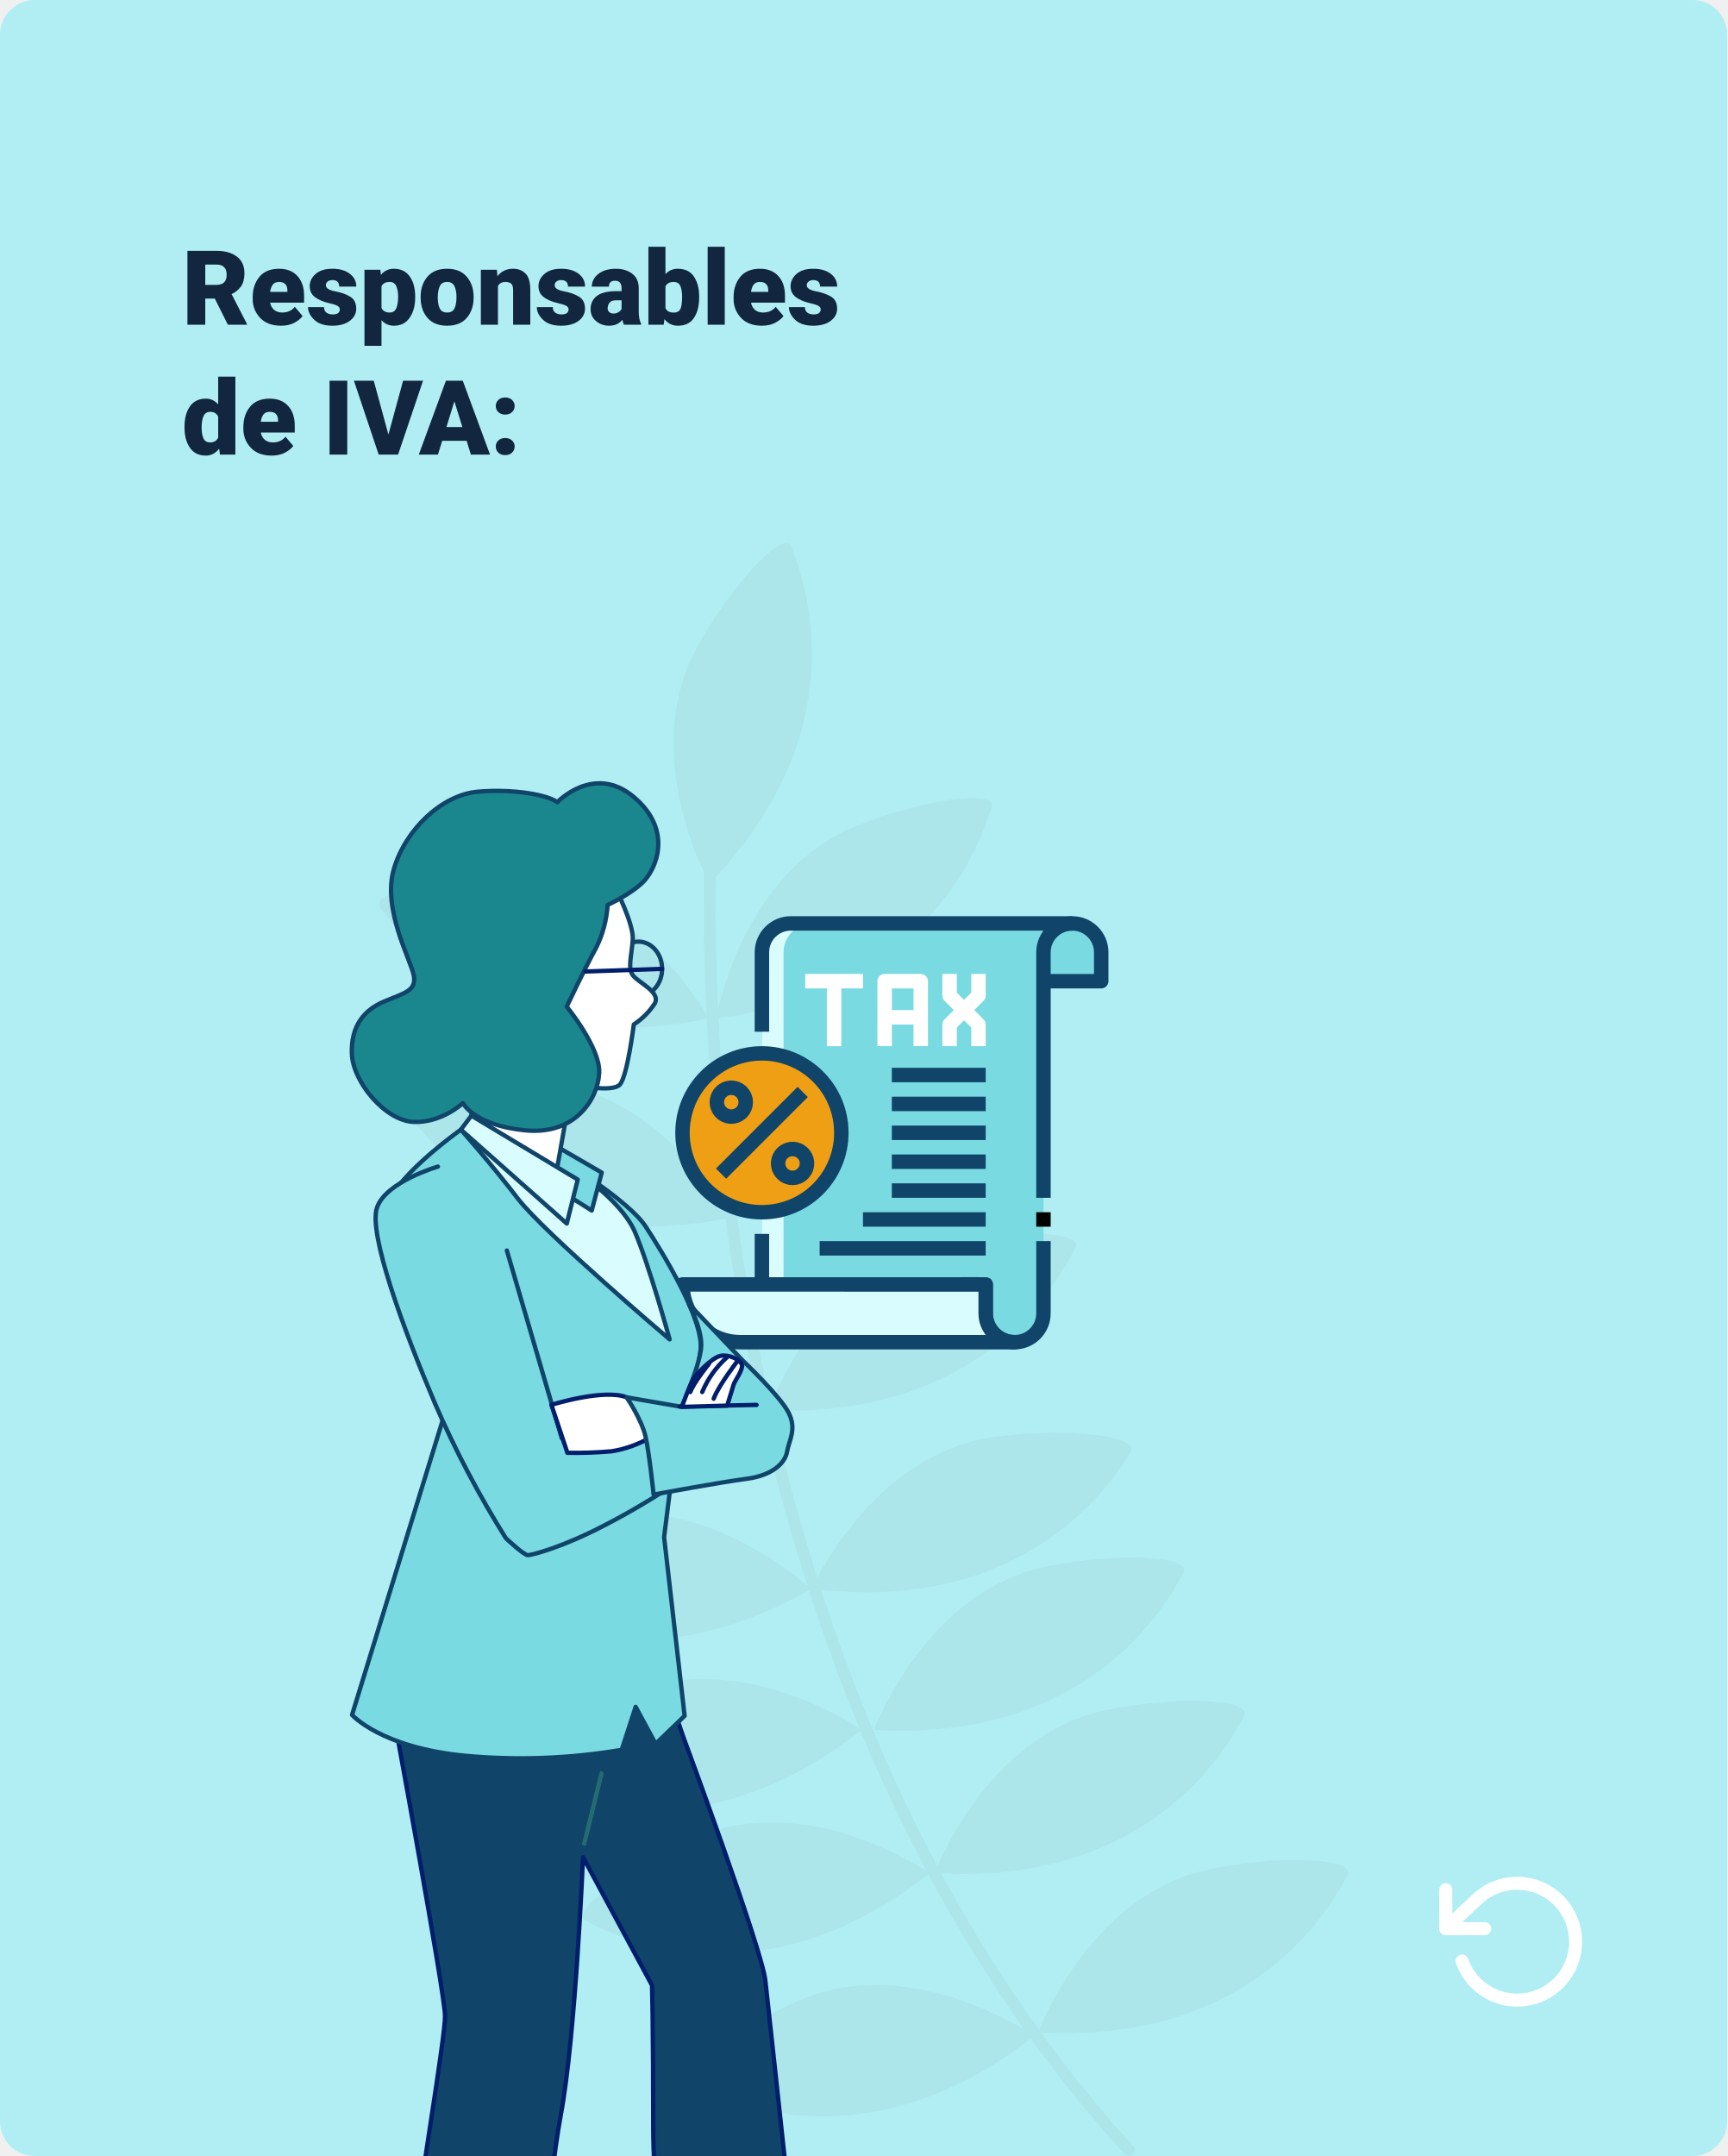
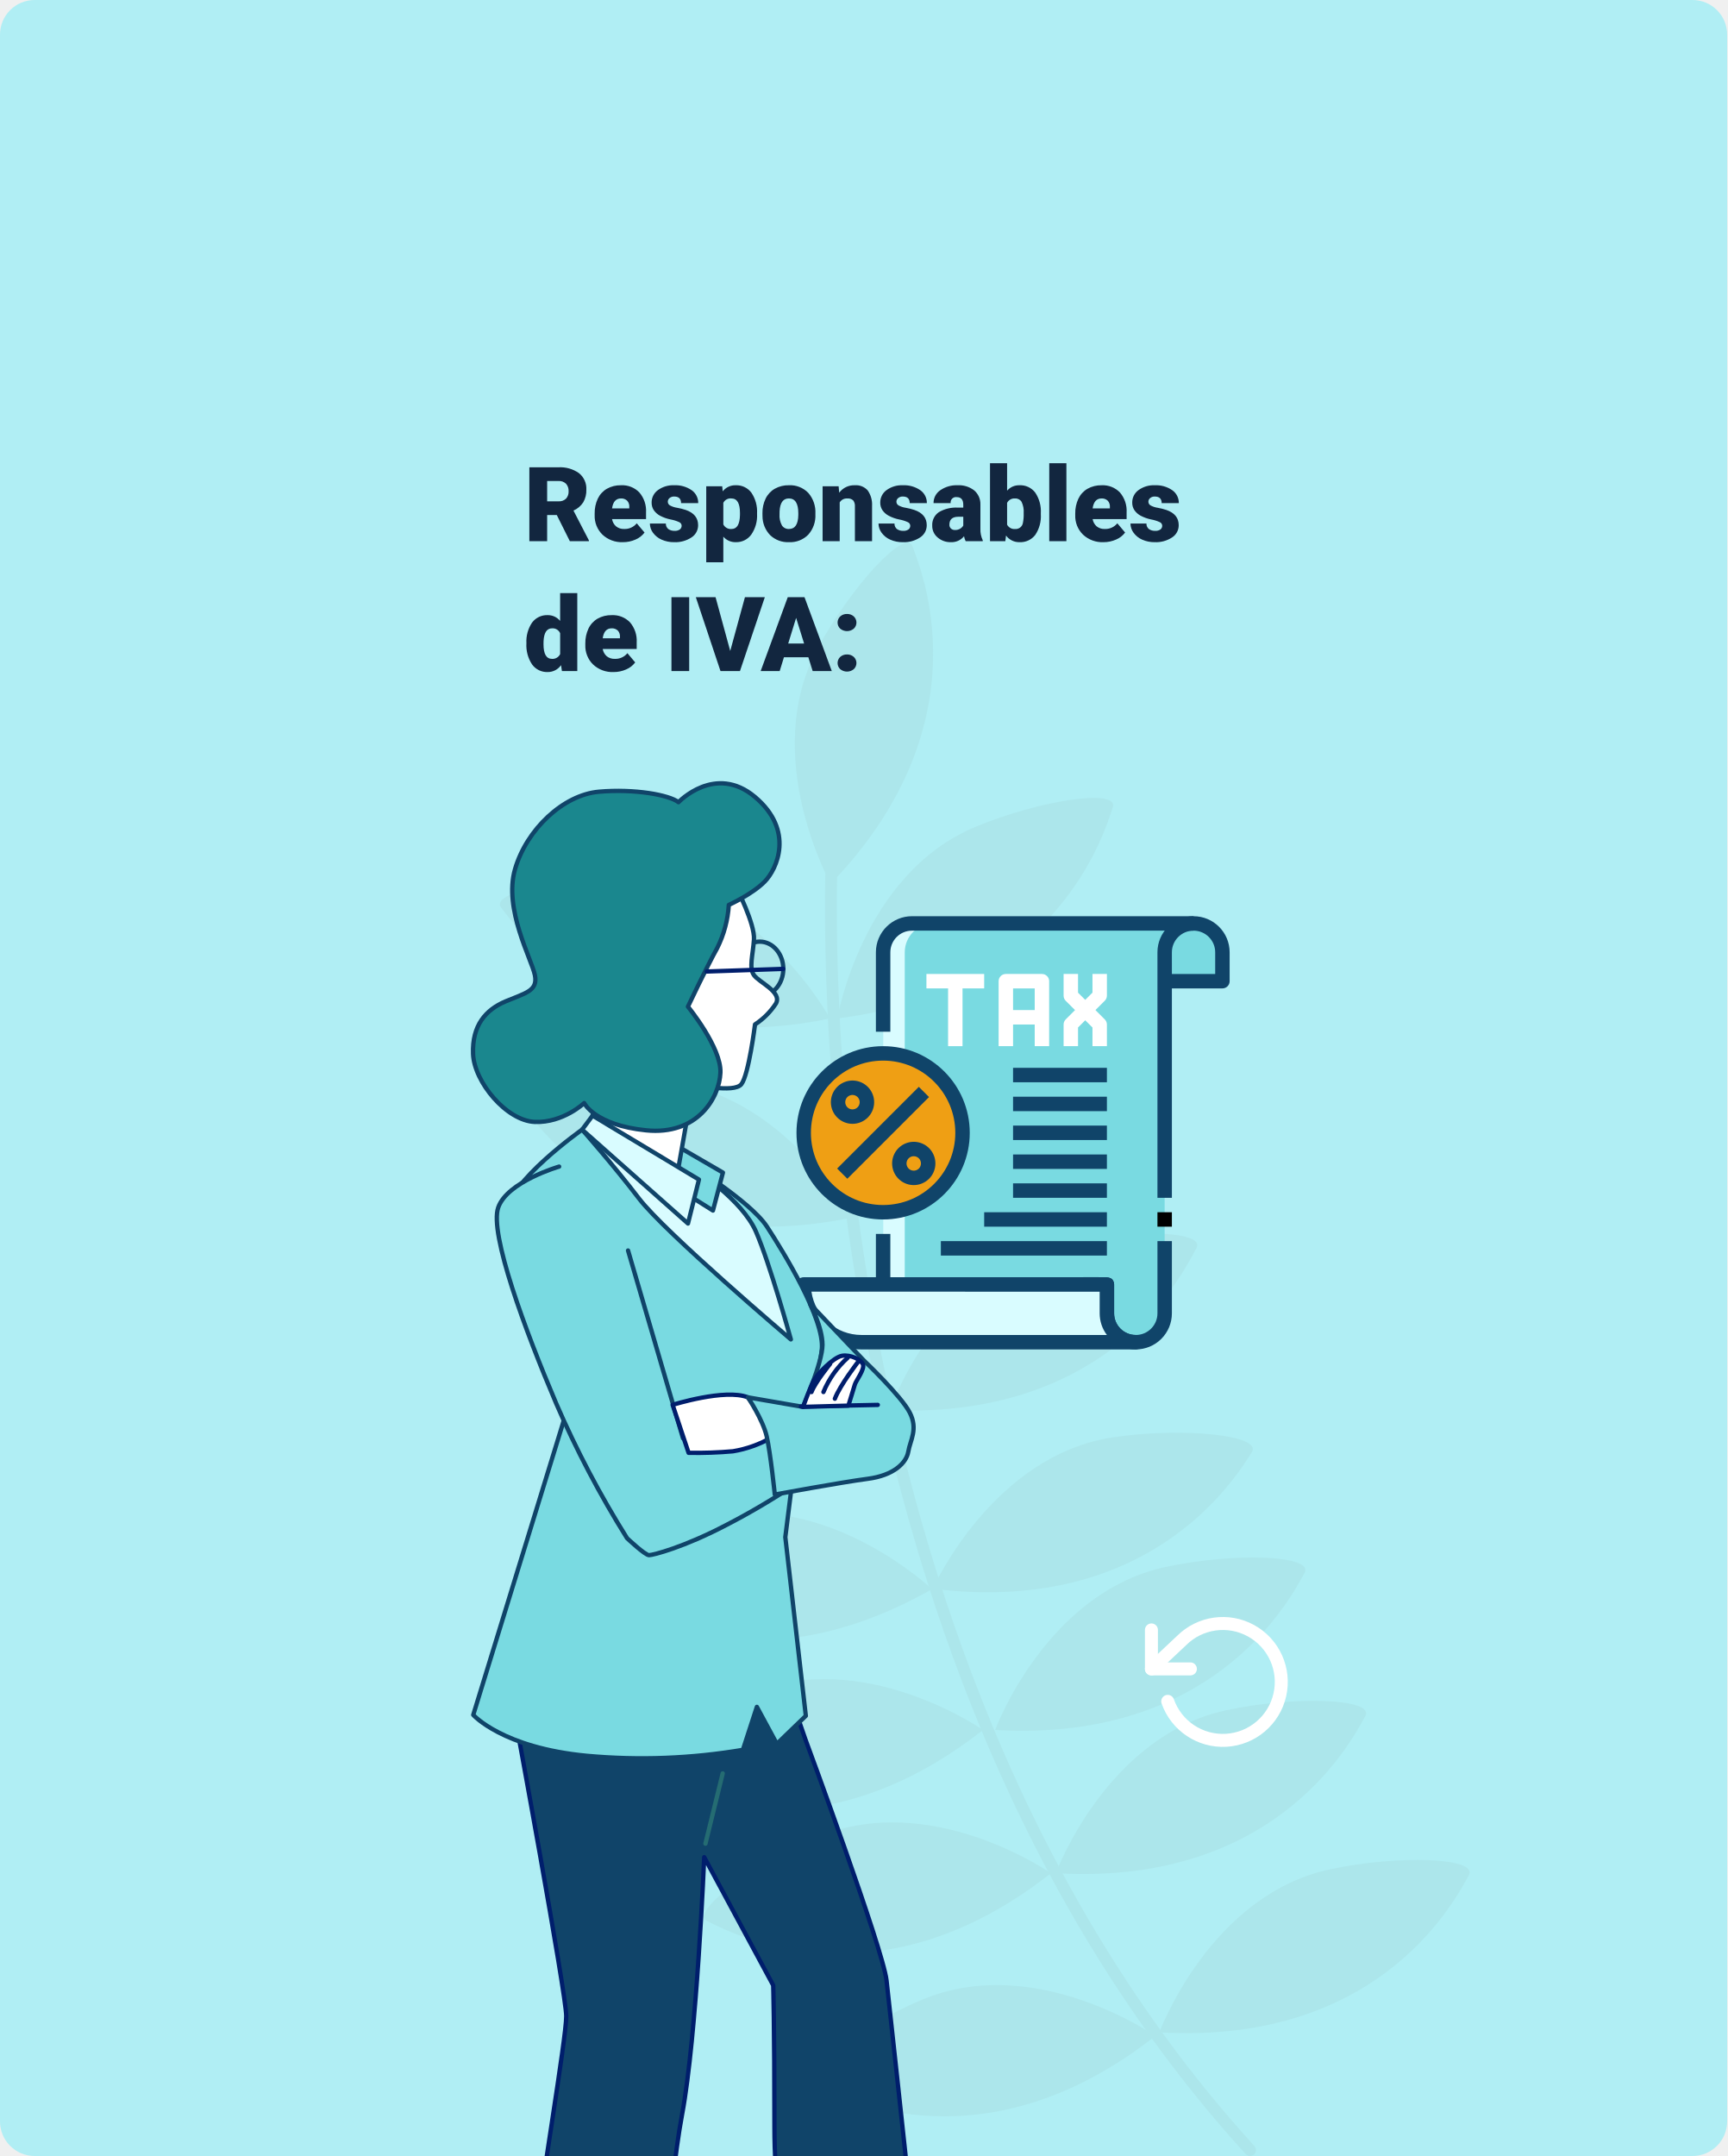
<svg xmlns="http://www.w3.org/2000/svg" width="399" height="498" viewBox="0 0 399 498">
  <defs>
    <clipPath id="clip-path">
      <rect id="Rectángulo_44600" data-name="Rectángulo 44600" width="224.044" height="372.613" fill="#ace6eb" />
    </clipPath>
    <clipPath id="clip-path-2">
      <rect id="Rectángulo_44602" data-name="Rectángulo 44602" width="175" height="332" transform="translate(0 -0.133)" fill="#fff" stroke="#707070" stroke-width="1" />
    </clipPath>
    <clipPath id="clip-path-3">
      <rect id="Rectángulo_44601" data-name="Rectángulo 44601" width="120.454" height="392.725" fill="none" />
    </clipPath>
  </defs>
  <g id="Grupo_146375" data-name="Grupo 146375" transform="translate(-181 -2560)">
    <rect id="Rectángulo_44595" data-name="Rectángulo 44595" width="399" height="498" rx="8" transform="translate(181 2560)" fill="#b0eef4" />
-     <text id="Responsables_de_IVA:" data-name="Responsables  de IVA:" transform="translate(223 2635)" fill="#12263f" font-size="24" font-family="Roboto-Black, Roboto" font-weight="800">
-       <tspan x="0" y="0">Responsables </tspan>
-       <tspan x="0" y="30">de IVA:</tspan>
-     </text>
-     <g id="Grupo_146161" data-name="Grupo 146161">
+     <g id="Grupo_146161" data-name="Grupo 146161" transform="translate(28)">
      <g id="Grupo_146146" data-name="Grupo 146146" transform="translate(268.478 2685.387)">
        <g id="Grupo_146145" data-name="Grupo 146145" clip-path="url(#clip-path)">
          <path id="Trazado_194590" data-name="Trazado 194590" d="M76.27,109.862S60.155,80.2,31.9,78.28C15.826,77.186-2.684,80.536.324,84.3s24.814,36.093,75.946,25.566" transform="translate(0 0)" fill="#ace6eb" />
          <path id="Trazado_194591" data-name="Trazado 194591" d="M77.953,109.862s5.679-33.272,31.8-44.211c14.865-6.227,33.466-9.03,31.833-4.5s-11.836,42.171-63.629,48.712" transform="translate(0 0)" fill="#ace6eb" />
          <path id="Trazado_194592" data-name="Trazado 194592" d="M76.441,78.751s-16.48-29.457-3.029-54.373C81.068,10.2,93.781-3.669,95.355.881s17.279,40.248-18.914,77.87" transform="translate(0 0)" fill="#ace6eb" />
          <path id="Trazado_194593" data-name="Trazado 194593" d="M81.318,155.856S65.2,126.2,36.953,124.274C20.874,123.18,2.364,126.53,5.372,130.29s24.814,36.093,75.946,25.566" transform="translate(0 0)" fill="#ace6eb" />
          <path id="Trazado_194594" data-name="Trazado 194594" d="M81.879,155.856s8.875-32.566,35.929-40.923c15.4-4.757,34.184-5.746,32.119-1.4s-15.865,40.826-68.048,42.319" transform="translate(0 0)" fill="#ace6eb" />
          <path id="Trazado_194595" data-name="Trazado 194595" d="M89.057,200.689s-21.1-26.342-49.25-23.24c-16.019,1.766-33.645,8.336-30.02,11.5s30.8,31.137,79.27,11.735" transform="translate(0 0)" fill="#ace6eb" />
          <path id="Trazado_194596" data-name="Trazado 194596" d="M90.05,200.338s11.147-31.859,38.723-38.291c15.7-3.66,34.5-3.323,32.137.871s-18.7,39.607-70.86,37.42" transform="translate(0 0)" fill="#ace6eb" />
          <path id="Trazado_194597" data-name="Trazado 194597" d="M99.828,241.674s-24.494-23.223-51.955-16.318c-15.63,3.93-32.2,12.839-28.175,15.484s34.758,26.654,80.13.834" transform="translate(0 0)" fill="#ace6eb" />
          <path id="Trazado_194598" data-name="Trazado 194598" d="M100.021,241.594s13.713-30.842,41.722-35c15.941-2.366,34.659-.494,31.959,3.493s-21.875,37.947-73.681,31.506" transform="translate(0 0)" fill="#ace6eb" />
          <path id="Trazado_194599" data-name="Trazado 194599" d="M111.607,274.207S83.93,254.887,57.8,265.8c-14.871,6.211-29.929,17.487-25.557,19.5s38.336,21.185,79.362-11.1" transform="translate(0 0)" fill="#ace6eb" />
          <path id="Trazado_194600" data-name="Trazado 194600" d="M114.412,274.207s11.675-31.67,39.353-37.643c15.754-3.4,34.554-2.75,32.119,1.4s-19.357,39.291-71.472,36.239" transform="translate(0 0)" fill="#ace6eb" />
          <path id="Trazado_194601" data-name="Trazado 194601" d="M128.434,307.3s11.675-31.67,39.353-37.643c15.754-3.4,34.554-2.75,32.119,1.4s-19.357,39.291-71.472,36.239" transform="translate(0 0)" fill="#ace6eb" />
          <path id="Trazado_194602" data-name="Trazado 194602" d="M152.358,344.052s11.675-31.67,39.353-37.643c15.754-3.4,34.554-2.75,32.119,1.4s-19.357,39.291-71.472,36.239" transform="translate(0 0)" fill="#ace6eb" />
          <path id="Trazado_194603" data-name="Trazado 194603" d="M127.313,307.3s-27.677-19.32-53.805-8.406c-14.871,6.211-29.929,17.487-25.557,19.5s38.336,21.185,79.362-11.1" transform="translate(0 0)" fill="#ace6eb" />
          <path id="Trazado_194604" data-name="Trazado 194604" d="M151.431,344.881s-27.677-19.32-53.8-8.406c-14.871,6.211-29.929,17.487-25.557,19.5s38.336,21.185,79.362-11.1" transform="translate(0 0)" fill="#ace6eb" />
          <path id="Trazado_194605" data-name="Trazado 194605" d="M173.307,372.613a1.366,1.366,0,0,1-1.012-.447c-24.8-27.176-45.322-60.071-61-97.771C98.767,244.259,89.288,211,83.124,175.547,72.63,115.192,75.434,68.73,75.464,68.268a1.37,1.37,0,0,1,2.734.174c-.03.46-2.812,46.657,7.637,106.707,6.133,35.244,15.556,68.295,28.008,98.234,15.552,37.39,35.9,70,60.475,96.937a1.369,1.369,0,0,1-1.011,2.293" transform="translate(0 0)" fill="#ace6eb" />
        </g>
      </g>
      <g id="_40_Tax" data-name="40_Tax" transform="translate(335 2769.627)">
        <path id="Trazado_194531" data-name="Trazado 194531" d="M79.043,16.342V9.671a6.671,6.671,0,0,1,13.342,0v6.671H79.043V93.06a6.671,6.671,0,0,1-13.342,0V86.389c.053-.053-7.423,0-7.423,0H14V9.671A6.671,6.671,0,0,1,20.671,3H85.714" transform="translate(8.013 0.668)" fill="#79dae1" />
        <path id="Trazado_194532" data-name="Trazado 194532" d="M25.674,3h-5A6.671,6.671,0,0,0,14,9.671V86.389h5V9.671A6.671,6.671,0,0,1,25.674,3Z" transform="translate(8.013 0.668)" fill="#d9fcff" />
        <path id="Trazado_194533" data-name="Trazado 194533" d="M53,16.342V9.671a6.671,6.671,0,0,1,13.342,0v6.671Z" transform="translate(34.056 0.668)" fill="#79dae1" />
        <path id="Trazado_194534" data-name="Trazado 194534" d="M16.336,28.684H13V10.339A8.349,8.349,0,0,1,21.339,2H86.382V5.336H21.339a5,5,0,0,0-5,5Z" transform="translate(7.346 0)" fill="#104469" />
        <path id="Trazado_194535" data-name="Trazado 194535" d="M73.04,72.684A8.349,8.349,0,0,1,64.7,64.346V59.317c-1.5,0-3.686.01-5.744.025H14.668A1.668,1.668,0,0,1,13,57.674V46h3.336V56.007h42.61c8.506-.058,8.506-.062,8.963,1.022a1.668,1.668,0,0,1,.128.645v6.671a5,5,0,1,0,10.007,0V47.668h3.336V64.346a8.331,8.331,0,0,1-8.339,8.339Z" transform="translate(7.346 29.382)" fill="#104469" />
        <path id="Trazado_194536" data-name="Trazado 194536" d="M55.336,67.043H52v-56.7a8.339,8.339,0,1,1,16.678,0V17.01a1.668,1.668,0,0,1-1.668,1.668H55.336Zm0-51.7H65.342v-5a5,5,0,0,0-10.007,0Z" transform="translate(33.389 0)" fill="#104469" />
        <path id="Trazado_194537" data-name="Trazado 194537" d="M52,43h3.336v3.336H52Z" transform="translate(33.389 27.379)" />
        <path id="Trazado_194538" data-name="Trazado 194538" d="M20,10H33.342v3.336H20Z" transform="translate(12.02 5.342)" fill="#fff" />
        <path id="Trazado_194539" data-name="Trazado 194539" d="M23,11h3.336V26.01H23Z" transform="translate(14.023 6.01)" fill="#fff" />
        <path id="Trazado_194540" data-name="Trazado 194540" d="M41.674,26.678H38.339V13.336h-5V26.678H30V11.668A1.668,1.668,0,0,1,31.668,10h8.339a1.668,1.668,0,0,1,1.668,1.668Z" transform="translate(18.698 5.342)" fill="#fff" />
        <path id="Trazado_194541" data-name="Trazado 194541" d="M31,15h8.339v3.336H31Z" transform="translate(19.365 8.681)" fill="#fff" />
        <path id="Trazado_194542" data-name="Trazado 194542" d="M49.007,26.678H45.671V22.367L39.49,16.2A1.668,1.668,0,0,1,39,15.018V10h3.336v4.326L48.516,20.5a1.668,1.668,0,0,1,.49,1.177Z" transform="translate(24.708 5.342)" fill="#fff" />
        <path id="Trazado_194543" data-name="Trazado 194543" d="M42.336,26.678H39v-5a1.668,1.668,0,0,1,.488-1.179l6.183-6.183V10h3.336v5a1.668,1.668,0,0,1-.488,1.179l-6.183,6.183Z" transform="translate(24.708 5.342)" fill="#fff" />
        <path id="Trazado_194545" data-name="Trazado 194545" d="M28,43H56.352v3.336H28Z" transform="translate(17.362 27.379)" fill="#104469" />
        <path id="Trazado_194546" data-name="Trazado 194546" d="M32,23H53.681v3.336H32Z" transform="translate(20.033 14.023)" fill="#104469" />
        <path id="Trazado_194547" data-name="Trazado 194547" d="M32,27H53.681v3.336H32Z" transform="translate(20.033 16.694)" fill="#104469" />
        <path id="Trazado_194548" data-name="Trazado 194548" d="M32,31H53.681v3.336H32Z" transform="translate(20.033 19.365)" fill="#104469" />
        <path id="Trazado_194549" data-name="Trazado 194549" d="M32,35H53.681v3.336H32Z" transform="translate(20.033 22.037)" fill="#104469" />
        <path id="Trazado_194550" data-name="Trazado 194550" d="M32,39H53.681v3.336H32Z" transform="translate(20.033 24.708)" fill="#104469" />
        <path id="Trazado_194551" data-name="Trazado 194551" d="M22,47H60.359v3.336H22Z" transform="translate(13.355 30.05)" fill="#104469" />
        <ellipse id="Elipse_1298" data-name="Elipse 1298" cx="18.23" cy="18.534" rx="18.23" ry="18.534" transform="translate(3.823 33.399)" fill="#ef9f14" />
        <path id="Trazado_194553" data-name="Trazado 194553" d="M0,0H26.686V3.336H0Z" transform="translate(11.392 60.285) rotate(-45)" fill="#104469" />
        <path id="Trazado_194554" data-name="Trazado 194554" d="M20.245,43.248a5,5,0,1,1,3.539-1.463,5,5,0,0,1-3.539,1.463Zm0-6.671a1.668,1.668,0,1,0,1.177.487,1.668,1.668,0,0,0-1.177-.487Z" transform="translate(8.845 20.862)" fill="#104469" />
        <path id="Trazado_194555" data-name="Trazado 194555" d="M11.758,34.763A5,5,0,1,1,15.3,33.3,5,5,0,0,1,11.758,34.763Zm0-6.671a1.668,1.668,0,1,0,1.177.487,1.668,1.668,0,0,0-1.177-.487Z" transform="translate(3.179 15.196)" fill="#104469" />
        <path id="Trazado_194556" data-name="Trazado 194556" d="M22.013,60.027A20.013,20.013,0,1,1,42.027,40.013,20.013,20.013,0,0,1,22.013,60.027Zm0-36.691A16.678,16.678,0,1,0,38.691,40.013,16.678,16.678,0,0,0,22.013,23.336Z" transform="translate(0 12.02)" fill="#104469" />
        <path id="Trazado_194557" data-name="Trazado 194557" d="M79.718,66.342H16.342A13.342,13.342,0,0,1,3,53H73.046v6.671A6.671,6.671,0,0,0,79.718,66.342Z" transform="translate(0.668 34.056)" fill="#d9fcff" />
        <path id="Trazado_194558" data-name="Trazado 194558" d="M80.385,68.678H17.01A15.027,15.027,0,0,1,2,53.668,1.668,1.668,0,0,1,3.668,52H73.714a1.668,1.668,0,0,1,1.668,1.668v6.671a5,5,0,0,0,5,5,1.668,1.668,0,1,1,0,3.336ZM5.454,55.336A11.693,11.693,0,0,0,17.01,65.342h56.7a8.294,8.294,0,0,1-1.668-5v-5Z" transform="translate(0 33.389)" fill="#104469" />
      </g>
      <g id="Enmascarar_grupo_143958" data-name="Enmascarar grupo 143958" transform="translate(231 2726.133)" clip-path="url(#clip-path-2)">
        <g id="Grupo_146148" data-name="Grupo 146148" transform="translate(30.74 14.264)">
          <g id="Grupo_146147" data-name="Grupo 146147" clip-path="url(#clip-path-3)">
            <path id="Trazado_194606" data-name="Trazado 194606" d="M23.452,349.546s2.869,7.649,3.633,8.605,9.371,5.546,11.666,7.267,0,2.868-4.4,3.059-18.168-.765-19.7-1.53-5.355-7.075-6.694-8.606l-1.338-1.529.955,9.753-3.824-.574S.887,354.136.5,351.458s22.948-1.912,22.948-1.912" transform="translate(80.267 23.19)" fill="#001e6c" />
            <path id="Trazado_194607" data-name="Trazado 194607" d="M23.452,349.546s2.869,7.649,3.633,8.605,9.371,5.546,11.666,7.267,0,2.868-4.4,3.059-18.168-.765-19.7-1.53-5.355-7.075-6.694-8.606l-1.338-1.529.955,9.753-3.824-.574S.887,354.136.5,351.458,23.452,349.546,23.452,349.546Z" transform="translate(80.267 23.19)" fill="none" stroke="#001e6c" stroke-linecap="round" stroke-linejoin="round" stroke-width="1" />
            <path id="Trazado_194608" data-name="Trazado 194608" d="M82.976,350.912s2.678,4.78,4.4,7.267,11.474,9.37,10.327,10.135-12.813.766-17.594.383a14.026,14.026,0,0,1-8.032-3.633l-6.311-6.12.574,8.605h-4.78s-3.634-13.2-3.442-15.873,24.86-.765,24.86-.765" transform="translate(-39.305 23.243)" fill="#001e6c" />
            <path id="Trazado_194609" data-name="Trazado 194609" d="M82.976,350.912s2.678,4.78,4.4,7.267,11.474,9.37,10.327,10.135-12.813.766-17.594.383a14.026,14.026,0,0,1-8.032-3.633l-6.311-6.12.574,8.605h-4.78s-3.634-13.2-3.442-15.873S82.976,350.912,82.976,350.912Z" transform="translate(-39.305 23.243)" fill="none" stroke="#001e6c" stroke-linecap="round" stroke-linejoin="round" stroke-width="1" />
            <path id="Trazado_194610" data-name="Trazado 194610" d="M77.6,200.979l2.561,7.4s17.929,48.379,18.782,55.778,10.53,97.254,10.53,97.254-5.123,3.131-13.945,3.416a93.268,93.268,0,0,1-15.937-.854s-6.545-42.046-6.545-65.951-.285-32.727-.285-32.727L56.823,235.7s-1.707,41.265-5.122,59.479-5.123,53.5-5.123,53.5L49.14,363.76a136.684,136.684,0,0,1-18.5,1.423c-9.391,0-12.806-1.423-12.806-1.423s-5.408-2.277-1.992-27.6,9.107-58.623,9.107-63.746S13,202.686,13,202.686s42.4-2.846,48.094-4.838a129.809,129.809,0,0,1,14.514-3.7Z" transform="translate(-2.878 12.884)" fill="#104469" />
            <path id="Trazado_194611" data-name="Trazado 194611" d="M77.6,200.979l2.561,7.4s17.929,48.379,18.782,55.778,10.53,97.254,10.53,97.254-5.123,3.131-13.945,3.416a93.268,93.268,0,0,1-15.937-.854s-6.545-42.046-6.545-65.951-.285-32.727-.285-32.727L56.823,235.7s-1.707,41.265-5.122,59.479-5.123,53.5-5.123,53.5L49.14,363.76a136.684,136.684,0,0,1-18.5,1.423c-9.391,0-12.806-1.423-12.806-1.423s-5.408-2.277-1.992-27.6,9.107-58.623,9.107-63.746S13,202.686,13,202.686s42.4-2.846,48.094-4.838a129.809,129.809,0,0,1,14.514-3.7Z" transform="translate(-2.878 12.884)" fill="none" stroke="#001e6c" stroke-linecap="round" stroke-linejoin="round" stroke-width="1" />
            <line id="Línea_140" data-name="Línea 140" y1="16.222" x2="3.984" transform="translate(54.23 229.23)" fill="#fff" />
            <line id="Línea_141" data-name="Línea 141" y1="16.222" x2="3.984" transform="translate(54.23 229.23)" fill="none" stroke="#256c72" stroke-linecap="round" stroke-linejoin="round" stroke-width="1" />
            <path id="Trazado_194612" data-name="Trazado 194612" d="M85.544,82.67S100.773,91.9,104.695,97.9s13.382,21.458,12.69,28.38-5.538,20.3-5.538,20.3l-2.894,23.063,4.74,41.284L107,217.391l-4.615-8.537-3.23,9.921a139.624,139.624,0,0,1-35.994,1.384c-19.613-1.846-26.3-9.46-26.3-9.46l21-68.271s-12.69-41.3-12.92-47.992,17.074-18.92,17.074-18.92,18.92,2.769,23.535,7.153" transform="translate(-36.273 5.011)" fill="#79dae1" />
            <path id="Trazado_194613" data-name="Trazado 194613" d="M85.544,82.67S100.773,91.9,104.695,97.9s13.382,21.458,12.69,28.38-5.538,20.3-5.538,20.3l-2.894,23.063,4.74,41.284L107,217.391l-4.615-8.537-3.23,9.921a139.624,139.624,0,0,1-35.994,1.384c-19.613-1.846-26.3-9.46-26.3-9.46l21-68.271s-12.69-41.3-12.92-47.992,17.074-18.92,17.074-18.92S80.93,78.286,85.544,82.67Z" transform="translate(-36.273 5.011)" fill="none" stroke="#104469" stroke-linecap="round" stroke-linejoin="round" stroke-width="1" />
            <path id="Trazado_194614" data-name="Trazado 194614" d="M69.674,84.746s10.844,6.922,14.075,14.305,8.076,24.919,8.076,24.919S62.752,99.282,56.752,91.438,43.6,75.517,43.6,75.517s18.919,4.846,26.073,9.229" transform="translate(-17.864 5.011)" fill="#d9fcff" />
            <path id="Trazado_194615" data-name="Trazado 194615" d="M69.674,84.746s10.844,6.922,14.075,14.305,8.076,24.919,8.076,24.919S62.752,99.282,56.752,91.438,43.6,75.517,43.6,75.517,62.52,80.363,69.674,84.746Z" transform="translate(-17.864 5.011)" fill="none" stroke="#104469" stroke-linecap="round" stroke-linejoin="round" stroke-width="1" />
            <path id="Trazado_194616" data-name="Trazado 194616" d="M60.852,78.547l11.537,6.691-2.308,8.768L58.314,86.622Z" transform="translate(-14.119 5.213)" fill="#79dae1" />
            <path id="Trazado_194617" data-name="Trazado 194617" d="M60.852,78.547l11.537,6.691-2.308,8.768L58.314,86.622Z" transform="translate(-14.119 5.213)" fill="none" stroke="#104469" stroke-linecap="round" stroke-linejoin="round" stroke-width="1" />
            <ellipse id="Elipse_1299" data-name="Elipse 1299" cx="5.448" cy="6.296" rx="5.448" ry="6.296" transform="translate(61.322 37.103)" fill="none" stroke="#104469" stroke-linecap="round" stroke-linejoin="round" stroke-width="1" />
            <path id="Trazado_194618" data-name="Trazado 194618" d="M79.763,23.255s4.358,8.474,4.116,12.106-1.21,6.538,0,8.233,6.538,3.874,5.084,6.537a16.6,16.6,0,0,1-4.842,4.843s-1.452,11.622-3.148,13.8-11.138,0-11.138,0L66.2,89.358,46.59,76.04l8.716-54.964s18.16-6.054,24.456,2.179" transform="translate(-18.44 1.256)" fill="#fff" />
            <path id="Trazado_194619" data-name="Trazado 194619" d="M79.763,23.255s4.358,8.474,4.116,12.106-1.21,6.538,0,8.233,6.538,3.874,5.084,6.537a16.6,16.6,0,0,1-4.842,4.843s-1.452,11.622-3.148,13.8-11.138,0-11.138,0L66.2,89.358,46.59,76.04l8.716-54.964S73.467,15.023,79.763,23.255Z" transform="translate(-18.44 1.256)" fill="none" stroke="#104469" stroke-linecap="round" stroke-linejoin="round" stroke-width="1" />
            <path id="Trazado_194620" data-name="Trazado 194620" d="M93.531,4.866s8.474-8.959,17.676-1.21,5.084,16.707,2.179,19.613-8.232,5.326-8.232,5.326a25.781,25.781,0,0,1-2.664,9.928c-2.421,4.358-6.78,13.56-6.78,13.56s7.749,9.443,7.507,15.254S97.889,81.865,86.025,80.653s-14.286-6.295-14.286-6.295-4.842,4.6-11.38,4.358-14.044-9.2-14.286-15.738,2.906-10.17,7.506-12.107,7.506-2.421,6.78-6.053-7.264-15.254-4.6-24.456S66.9,3.171,75.129,2.444s16.223.727,18.4,2.422" transform="translate(-45.527 0.033)" fill="#1a878e" />
            <path id="Trazado_194621" data-name="Trazado 194621" d="M93.531,4.866s8.474-8.959,17.676-1.21,5.084,16.707,2.179,19.613-8.232,5.326-8.232,5.326a25.781,25.781,0,0,1-2.664,9.928c-2.421,4.358-6.78,13.56-6.78,13.56s7.749,9.443,7.507,15.254S97.889,81.865,86.025,80.653s-14.286-6.295-14.286-6.295-4.842,4.6-11.38,4.358-14.044-9.2-14.286-15.738,2.906-10.17,7.506-12.107,7.506-2.421,6.78-6.053-7.264-15.254-4.6-24.456S66.9,3.171,75.129,2.444,91.352,3.171,93.531,4.866Z" transform="translate(-45.527 0.033)" fill="none" stroke="#104469" stroke-linecap="round" stroke-linejoin="round" stroke-width="1" />
            <line id="Línea_142" data-name="Línea 142" x1="17.68" y2="0.607" transform="translate(54.538 43.398)" fill="none" stroke="#001e6c" stroke-linecap="round" stroke-linejoin="round" stroke-width="1" />
            <path id="Trazado_194622" data-name="Trazado 194622" d="M65.921,72.487,90.5,87.255,87.965,97.408,63.507,75.719Z" transform="translate(-37.771 4.81)" fill="#d9fcff" />
            <path id="Trazado_194623" data-name="Trazado 194623" d="M65.921,72.487,90.5,87.255,87.965,97.408,63.507,75.719Z" transform="translate(-37.771 4.81)" fill="none" stroke="#104469" stroke-linecap="round" stroke-linejoin="round" stroke-width="1" />
            <path id="Trazado_194624" data-name="Trazado 194624" d="M73.271,102.905l12.69,43.377,23.074-2.769s2.538,5.538,2.538,8.769v4.844a163.755,163.755,0,0,1-15.69,9.229c-9.69,5.076-16.843,6.922-17.766,6.922s-5.076-3.922-5.076-3.922a232.591,232.591,0,0,1-16.383-31.148C49.506,121.364,41.2,98.983,43.276,92.984s14.074-9.46,14.074-9.46" transform="translate(-36.921 5.543)" fill="#79dae1" />
            <path id="Trazado_194625" data-name="Trazado 194625" d="M73.271,102.905l12.69,43.377,23.074-2.769s2.538,5.538,2.538,8.769v4.844a163.755,163.755,0,0,1-15.69,9.229c-9.69,5.076-16.843,6.922-17.766,6.922s-5.076-3.922-5.076-3.922a232.591,232.591,0,0,1-16.383-31.148C49.506,121.364,41.2,98.983,43.276,92.984s14.074-9.46,14.074-9.46" transform="translate(-36.921 5.543)" fill="none" stroke="#104469" stroke-linecap="round" stroke-linejoin="round" stroke-width="1" />
            <path id="Trazado_194626" data-name="Trazado 194626" d="M64.543,133.544s4.614,6,5.076,7.614,1.846.692.462,1.616a26.526,26.526,0,0,1-9,3.23,95.628,95.628,0,0,1-10.241.352L47.15,135.28s12.086-3.812,17.393-1.736" transform="translate(-0.505 8.821)" fill="#fff" />
            <path id="Trazado_194627" data-name="Trazado 194627" d="M64.543,133.544s4.614,6,5.076,7.614,1.846.692.462,1.616a26.526,26.526,0,0,1-9,3.23,95.628,95.628,0,0,1-10.241.352L47.15,135.28S59.236,131.467,64.543,133.544Z" transform="translate(-0.505 8.821)" fill="none" stroke="#001e6c" stroke-linecap="round" stroke-linejoin="round" stroke-width="1" />
            <path id="Trazado_194628" data-name="Trazado 194628" d="M17.011,134.848s3.462,5.16,4.343,9.014S23.227,157.3,23.227,157.3s15.528-2.863,21.475-3.634,8.92-3.634,9.361-6.278,2.313-5.176.331-9.03-10.573-12.005-10.573-12.005L31.36,113.269s2.879,5.373,2.879,9.448-4.5,14.336-4.5,14.336Z" transform="translate(47.027 7.517)" fill="#79dae1" />
            <path id="Trazado_194629" data-name="Trazado 194629" d="M17.011,134.848s3.462,5.16,4.343,9.014S23.227,157.3,23.227,157.3s15.528-2.863,21.475-3.634,8.92-3.634,9.361-6.278,2.313-5.176.331-9.03-10.573-12.005-10.573-12.005L31.36,113.269s2.879,5.373,2.879,9.448-4.5,14.336-4.5,14.336Z" transform="translate(47.027 7.517)" fill="none" stroke="#104469" stroke-linecap="round" stroke-linejoin="round" stroke-width="1" />
            <line id="Línea_143" data-name="Línea 143" y1="0.367" x2="17.733" transform="translate(76.309 144.111)" fill="none" stroke="#001e6c" stroke-linecap="round" stroke-linejoin="round" stroke-width="1" />
            <path id="Trazado_194630" data-name="Trazado 194630" d="M38.394,136.018s1.283-4.131,1.5-4.9,2.313-3.524,1.873-4.626-2.864-2.313-4.847-1.982-5.836,4.3-6.607,5.837-2.4,5.965-2.4,5.965Z" transform="translate(48.858 8.259)" fill="#fff" />
            <path id="Trazado_194631" data-name="Trazado 194631" d="M38.394,136.018s1.283-4.131,1.5-4.9,2.313-3.524,1.873-4.626-2.864-2.313-4.847-1.982-5.836,4.3-6.607,5.837-2.4,5.965-2.4,5.965Z" transform="translate(48.858 8.259)" fill="none" stroke="#001e6c" stroke-linecap="round" stroke-linejoin="round" stroke-width="1" />
            <path id="Trazado_194632" data-name="Trazado 194632" d="M34.407,125.641s-4.3,5.507-5.507,8.7" transform="translate(55.23 8.338)" fill="none" stroke="#001e6c" stroke-linecap="round" stroke-linejoin="round" stroke-width="1" />
            <path id="Trazado_194633" data-name="Trazado 194633" d="M36.892,124.918a22.051,22.051,0,0,0-5.617,7.929" transform="translate(50.212 8.29)" fill="none" stroke="#001e6c" stroke-linecap="round" stroke-linejoin="round" stroke-width="1" />
            <path id="Trazado_194634" data-name="Trazado 194634" d="M39.392,126.26s-3.414,4.184-4.3,6.5" transform="translate(43.636 8.379)" fill="none" stroke="#001e6c" stroke-linecap="round" stroke-linejoin="round" stroke-width="1" />
          </g>
        </g>
      </g>
    </g>
-     <g id="Icon_feather-rotate-ccw" data-name="Icon feather-rotate-ccw" transform="translate(513.5 2990.486)">
+     <path id="Trazado_195522" data-name="Trazado 195522" d="M7.629-6.035H5.4V0H1.289V-17.062H8a7.5,7.5,0,0,1,4.746,1.346,4.561,4.561,0,0,1,1.711,3.8,5.54,5.54,0,0,1-.721,2.95,5.115,5.115,0,0,1-2.256,1.9L15.047-.176V0H10.641ZM5.4-9.2H8a2.335,2.335,0,0,0,1.764-.617,2.384,2.384,0,0,0,.592-1.721,2.412,2.412,0,0,0-.6-1.733A2.313,2.313,0,0,0,8-13.9H5.4ZM22.9.234a6.518,6.518,0,0,1-4.723-1.74,6.009,6.009,0,0,1-1.8-4.529v-.328A7.787,7.787,0,0,1,17.092-9.8a5.274,5.274,0,0,1,2.1-2.3,6.35,6.35,0,0,1,3.281-.814A5.489,5.489,0,0,1,26.7-11.256a6.516,6.516,0,0,1,1.547,4.623V-5.1H20.391a2.846,2.846,0,0,0,.926,1.676,2.755,2.755,0,0,0,1.852.609A3.549,3.549,0,0,0,26.1-4.125l1.8,2.133A5.045,5.045,0,0,1,25.811-.369,7.069,7.069,0,0,1,22.9.234Zm-.445-10.1q-1.734,0-2.062,2.3h3.984v-.3a1.956,1.956,0,0,0-.48-1.471A1.912,1.912,0,0,0,22.453-9.867Zm14.016,6.3a.912.912,0,0,0-.527-.809,8.021,8.021,0,0,0-2-.633A9.138,9.138,0,0,1,31.5-5.865,4.083,4.083,0,0,1,30.035-7.16a3.092,3.092,0,0,1-.5-1.746,3.5,3.5,0,0,1,1.441-2.877,5.938,5.938,0,0,1,3.773-1.131,6.579,6.579,0,0,1,4.031,1.137A3.555,3.555,0,0,1,40.3-8.789H36.34q0-1.523-1.605-1.523a1.591,1.591,0,0,0-1.043.346,1.07,1.07,0,0,0-.422.861.982.982,0,0,0,.516.855,4.872,4.872,0,0,0,1.646.539,14.228,14.228,0,0,1,1.986.5q2.859.984,2.859,3.527A3.321,3.321,0,0,1,38.736-.855a6.758,6.758,0,0,1-3.99,1.09A6.9,6.9,0,0,1,31.84-.352a4.86,4.86,0,0,1-1.992-1.594,3.609,3.609,0,0,1-.715-2.121h3.691a1.526,1.526,0,0,0,.586,1.283,2.41,2.41,0,0,0,1.441.4,1.9,1.9,0,0,0,1.213-.328A1.05,1.05,0,0,0,36.469-3.562ZM53.895-6.246a7.646,7.646,0,0,1-1.33,4.717A4.264,4.264,0,0,1,48.973.234,3.655,3.655,0,0,1,46.1-1.043V4.875H42.152V-12.68h3.691l.117,1.172a3.656,3.656,0,0,1,2.988-1.406,4.3,4.3,0,0,1,3.645,1.729,7.741,7.741,0,0,1,1.3,4.752Zm-3.949-.246q0-3.375-1.969-3.375A1.859,1.859,0,0,0,46.1-8.859v4.992A1.919,1.919,0,0,0,48-2.812q1.887,0,1.945-3.258Zm5.191.035a7.484,7.484,0,0,1,.738-3.381A5.28,5.28,0,0,1,58-12.117a6.388,6.388,0,0,1,3.246-.8A5.83,5.83,0,0,1,65.73-11.15a6.768,6.768,0,0,1,1.641,4.8v.141a6.566,6.566,0,0,1-1.646,4.705A5.846,5.846,0,0,1,61.266.234a5.912,5.912,0,0,1-4.348-1.623,6.348,6.348,0,0,1-1.77-4.4Zm3.949.246a4.718,4.718,0,0,0,.551,2.578,1.835,1.835,0,0,0,1.629.82q2.109,0,2.156-3.246v-.4q0-3.41-2.18-3.41-1.98,0-2.145,2.941ZM72.738-12.68l.129,1.488a4.3,4.3,0,0,1,3.621-1.723,3.618,3.618,0,0,1,2.959,1.184,5.635,5.635,0,0,1,1.014,3.563V0H76.5V-8a2.14,2.14,0,0,0-.387-1.412,1.789,1.789,0,0,0-1.406-.451,1.883,1.883,0,0,0-1.723.914V0H69.035V-12.68ZM89.285-3.562a.912.912,0,0,0-.527-.809,8.021,8.021,0,0,0-2-.633,9.138,9.138,0,0,1-2.437-.861A4.083,4.083,0,0,1,82.852-7.16a3.092,3.092,0,0,1-.5-1.746,3.5,3.5,0,0,1,1.441-2.877,5.938,5.938,0,0,1,3.773-1.131,6.579,6.579,0,0,1,4.031,1.137,3.555,3.555,0,0,1,1.523,2.988H89.156q0-1.523-1.605-1.523a1.591,1.591,0,0,0-1.043.346,1.07,1.07,0,0,0-.422.861.982.982,0,0,0,.516.855,4.872,4.872,0,0,0,1.646.539,14.228,14.228,0,0,1,1.986.5q2.859.984,2.859,3.527A3.321,3.321,0,0,1,91.553-.855a6.758,6.758,0,0,1-3.99,1.09,6.9,6.9,0,0,1-2.906-.586,4.86,4.86,0,0,1-1.992-1.594,3.609,3.609,0,0,1-.715-2.121h3.691a1.526,1.526,0,0,0,.586,1.283,2.41,2.41,0,0,0,1.441.4,1.9,1.9,0,0,0,1.213-.328A1.05,1.05,0,0,0,89.285-3.562ZM102.082,0a4.459,4.459,0,0,1-.375-1.137A3.672,3.672,0,0,1,98.66.234,4.5,4.5,0,0,1,95.613-.85a3.45,3.45,0,0,1-1.254-2.725,3.546,3.546,0,0,1,1.523-3.117,7.761,7.761,0,0,1,4.43-1.055h1.219v-.671q0-1.755-1.512-1.755a1.236,1.236,0,0,0-1.406,1.39H94.664a3.54,3.54,0,0,1,1.564-2.985,6.575,6.575,0,0,1,3.99-1.147,5.764,5.764,0,0,1,3.832,1.184,4.115,4.115,0,0,1,1.441,3.246v5.613A5.748,5.748,0,0,0,106.031-.2V0ZM99.609-2.578a2.2,2.2,0,0,0,1.225-.316,1.983,1.983,0,0,0,.7-.715V-5.637h-1.148q-2.062,0-2.062,1.852a1.131,1.131,0,0,0,.363.873A1.315,1.315,0,0,0,99.609-2.578Zm19.84-3.656a7.728,7.728,0,0,1-1.289,4.793A4.318,4.318,0,0,1,114.527.234,3.747,3.747,0,0,1,111.41-1.3L111.246,0h-3.539V-18h3.949v6.34a3.615,3.615,0,0,1,2.848-1.254,4.319,4.319,0,0,1,3.656,1.7,7.768,7.768,0,0,1,1.289,4.781Zm-3.961-.252a5.155,5.155,0,0,0-.486-2.6,1.639,1.639,0,0,0-1.494-.778,1.891,1.891,0,0,0-1.852,1.018v5.031a1.9,1.9,0,0,0,1.875,1.006A1.677,1.677,0,0,0,115.3-4.17,9.745,9.745,0,0,0,115.488-6.486ZM125.355,0h-3.961V-18h3.961Zm8.566.234a6.518,6.518,0,0,1-4.723-1.74,6.009,6.009,0,0,1-1.8-4.529v-.328a7.787,7.787,0,0,1,.721-3.434,5.274,5.274,0,0,1,2.1-2.3,6.35,6.35,0,0,1,3.281-.814,5.489,5.489,0,0,1,4.219,1.658,6.516,6.516,0,0,1,1.547,4.623V-5.1h-7.852a2.846,2.846,0,0,0,.926,1.676,2.755,2.755,0,0,0,1.852.609,3.549,3.549,0,0,0,2.93-1.312l1.8,2.133a5.045,5.045,0,0,1-2.092,1.623A7.069,7.069,0,0,1,133.922.234Zm-.445-10.1q-1.734,0-2.062,2.3H135.4v-.3a1.956,1.956,0,0,0-.48-1.471A1.912,1.912,0,0,0,133.477-9.867Zm14.016,6.3a.912.912,0,0,0-.527-.809,8.021,8.021,0,0,0-2-.633,9.138,9.138,0,0,1-2.437-.861,4.083,4.083,0,0,1-1.465-1.295,3.092,3.092,0,0,1-.5-1.746A3.5,3.5,0,0,1,142-11.783a5.938,5.938,0,0,1,3.773-1.131,6.579,6.579,0,0,1,4.031,1.137,3.555,3.555,0,0,1,1.523,2.988h-3.961q0-1.523-1.605-1.523a1.591,1.591,0,0,0-1.043.346,1.07,1.07,0,0,0-.422.861.982.982,0,0,0,.516.855,4.872,4.872,0,0,0,1.646.539,14.228,14.228,0,0,1,1.986.5q2.859.984,2.859,3.527A3.321,3.321,0,0,1,149.76-.855a6.758,6.758,0,0,1-3.99,1.09,6.9,6.9,0,0,1-2.906-.586,4.86,4.86,0,0,1-1.992-1.594,3.609,3.609,0,0,1-.715-2.121h3.691a1.526,1.526,0,0,0,.586,1.283,2.41,2.41,0,0,0,1.441.4,1.9,1.9,0,0,0,1.213-.328A1.05,1.05,0,0,0,147.492-3.562ZM.609,23.566a7.746,7.746,0,0,1,1.3-4.746,4.282,4.282,0,0,1,3.633-1.734A3.641,3.641,0,0,1,8.4,18.422V12h3.961V30H8.813l-.2-1.359A3.739,3.739,0,0,1,5.52,30.234,4.274,4.274,0,0,1,1.934,28.5,7.991,7.991,0,0,1,.609,23.566Zm3.949.246q0,3.375,1.969,3.375a1.944,1.944,0,0,0,1.875-1.1V21.258a1.892,1.892,0,0,0-1.852-1.125q-1.828,0-1.98,2.953Zm16.184,6.422a6.518,6.518,0,0,1-4.723-1.74,6.009,6.009,0,0,1-1.8-4.529v-.328a7.787,7.787,0,0,1,.721-3.434,5.274,5.274,0,0,1,2.1-2.3,6.35,6.35,0,0,1,3.281-.814,5.489,5.489,0,0,1,4.219,1.658,6.516,6.516,0,0,1,1.547,4.623V24.9H18.234a2.846,2.846,0,0,0,.926,1.676,2.755,2.755,0,0,0,1.852.609,3.549,3.549,0,0,0,2.93-1.312l1.8,2.133a5.045,5.045,0,0,1-2.092,1.623A7.069,7.069,0,0,1,20.742,30.234Zm-.445-10.1q-1.734,0-2.062,2.3h3.984v-.3a1.956,1.956,0,0,0-.48-1.471A1.912,1.912,0,0,0,20.3,20.133ZM38.215,30h-4.1V12.938h4.1Zm9.48-4.641,3.4-12.422h4.594L49.945,30h-4.5l-5.7-17.062h4.559Zm18.047,1.453H60.105L59.121,30H54.727l6.258-17.062h3.867L71.156,30H66.738ZM61.09,23.637h3.668l-1.84-5.918Zm13.582,2.531a2.248,2.248,0,0,1,1.559.557,1.943,1.943,0,0,1,0,2.848,2.459,2.459,0,0,1-3.123-.006,1.942,1.942,0,0,1,0-2.836A2.229,2.229,0,0,1,74.672,26.168Zm0-9.352a2.248,2.248,0,0,1,1.559.557,1.943,1.943,0,0,1,0,2.848,2.459,2.459,0,0,1-3.123-.006,1.942,1.942,0,0,1,0-2.836A2.229,2.229,0,0,1,74.672,16.816Z" transform="translate(302 2685)" fill="#12263f" />
+     <g id="Icon_feather-rotate-ccw" data-name="Icon feather-rotate-ccw" transform="translate(445.5 2930.486)">
      <path id="Trazado_194131" data-name="Trazado 194131" d="M1.5,6v9h9" fill="none" stroke="#fff" stroke-linecap="round" stroke-linejoin="round" stroke-width="3" />
      <path id="Trazado_194132" data-name="Trazado 194132" d="M5.265,22.5A13.5,13.5,0,1,0,8.46,8.46L1.5,15" fill="none" stroke="#fff" stroke-linecap="round" stroke-linejoin="round" stroke-width="3" />
    </g>
  </g>
</svg>
